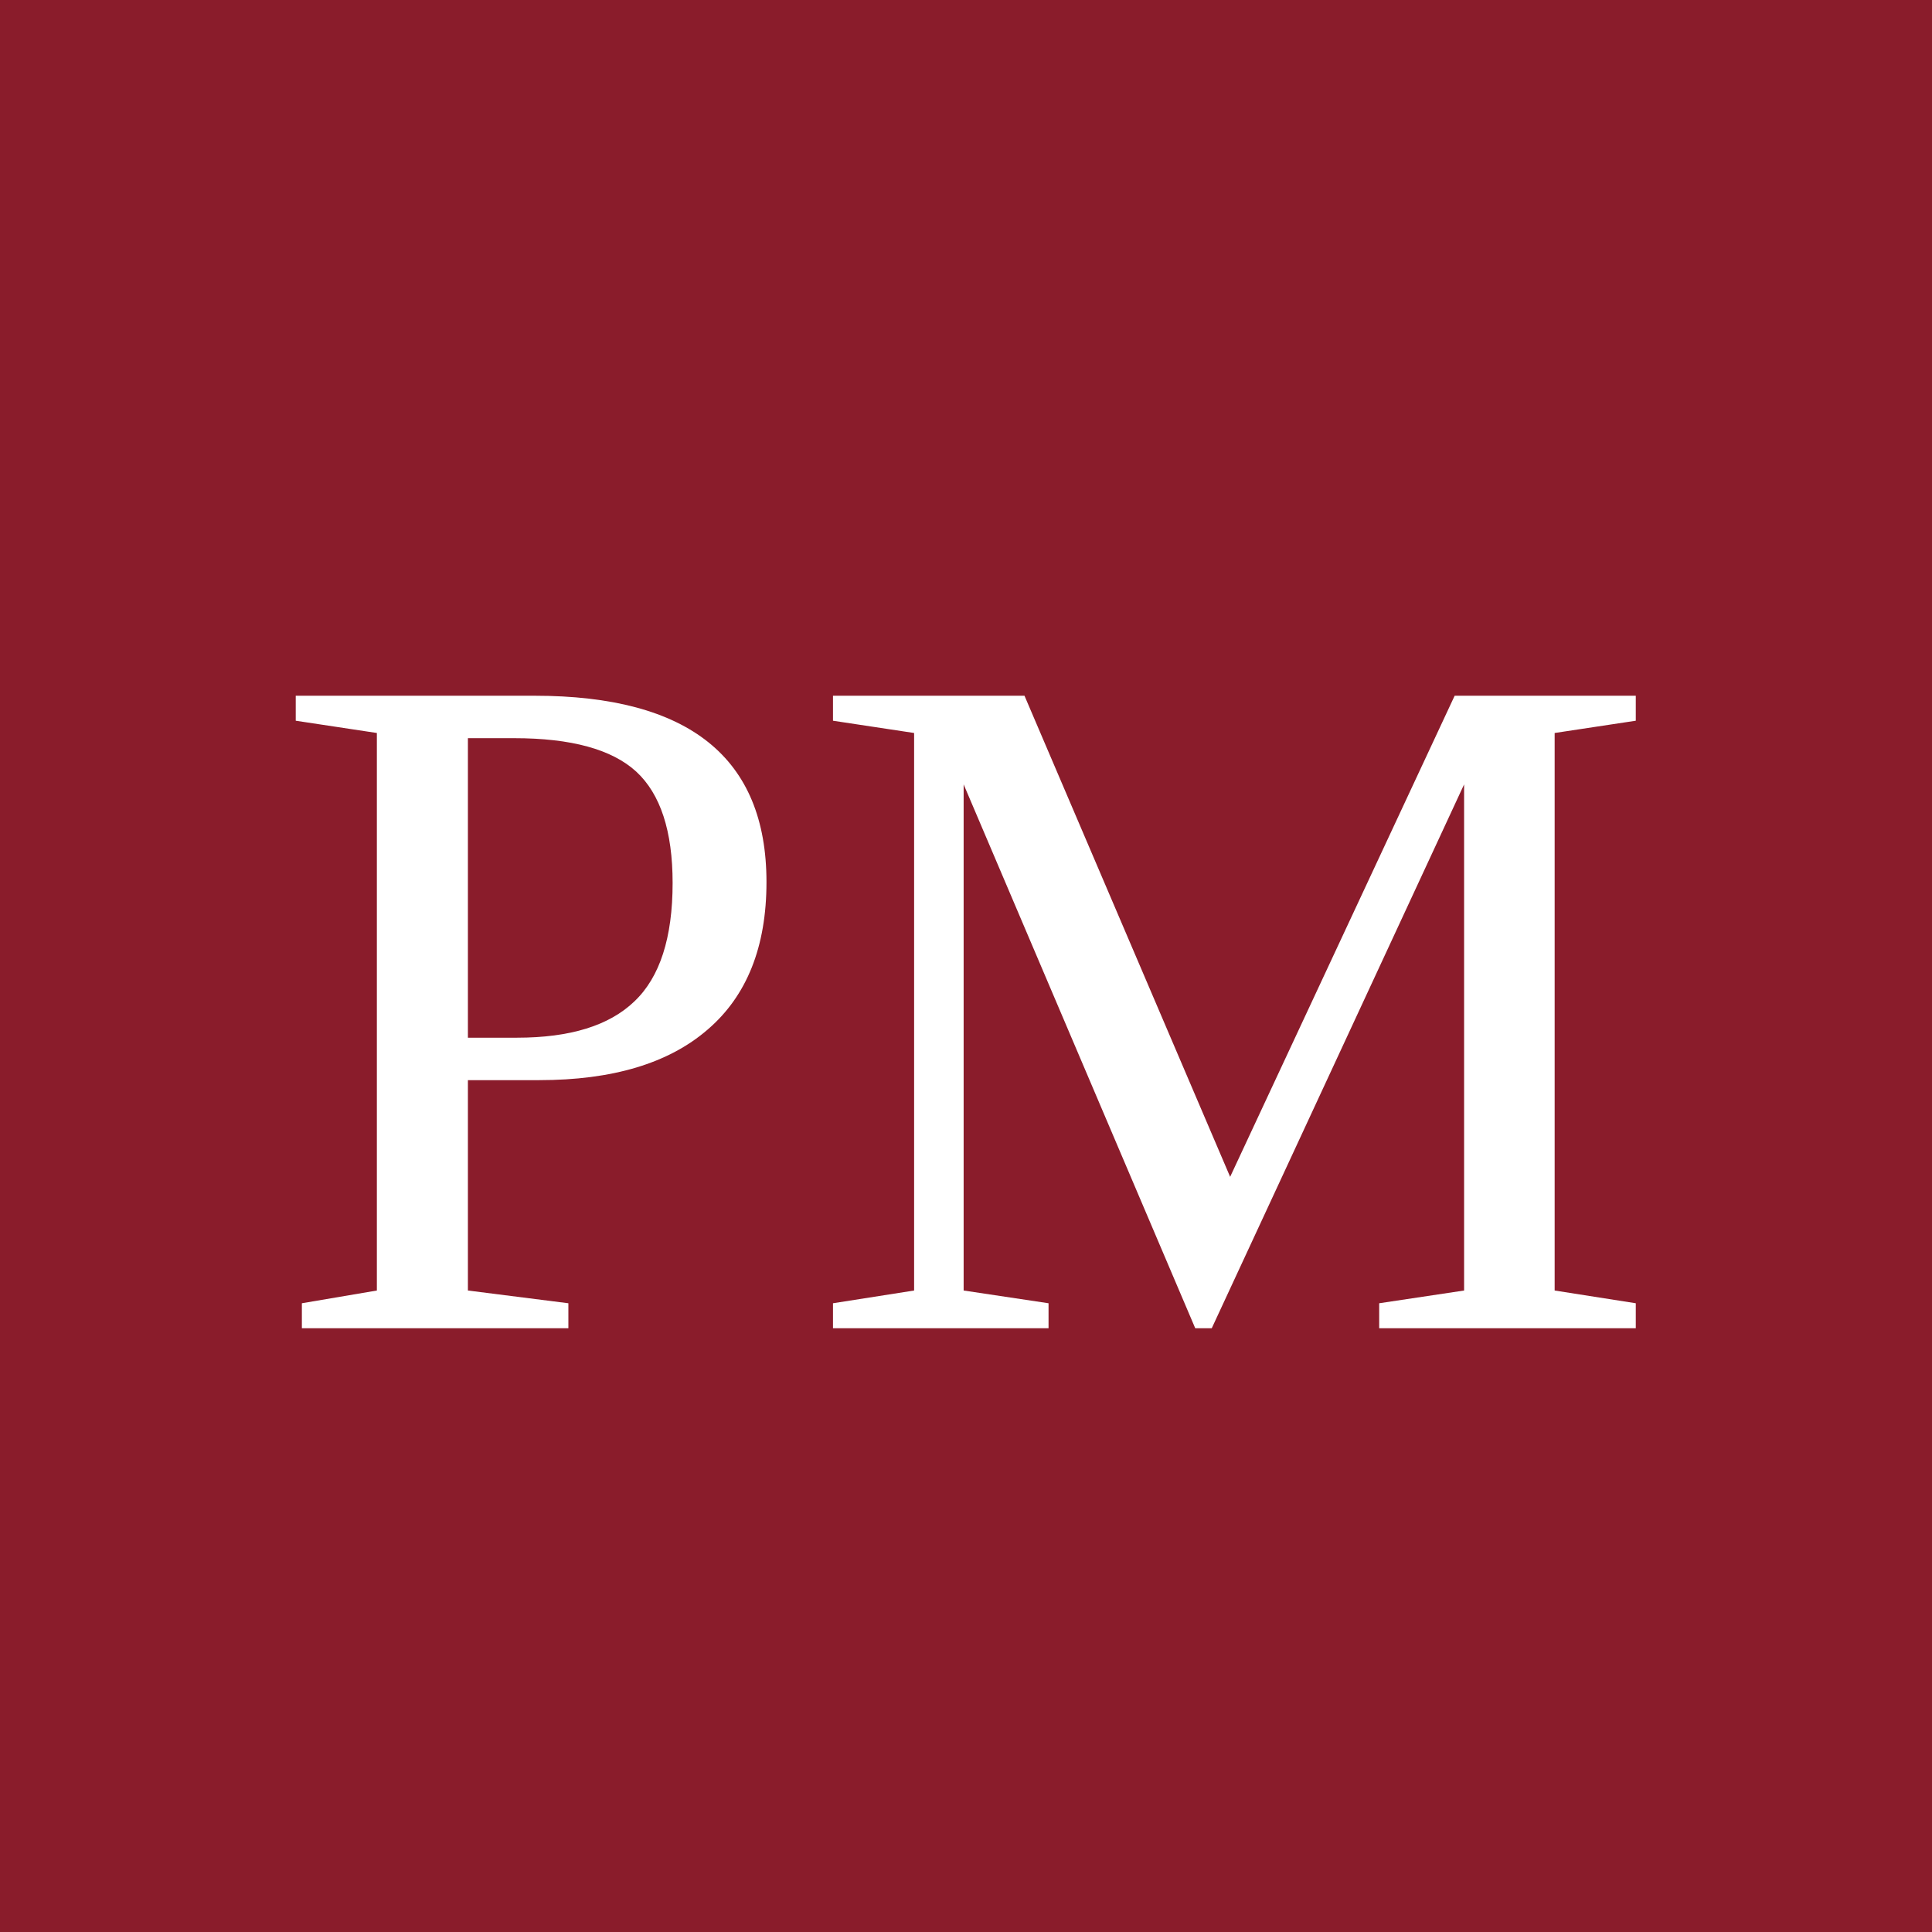
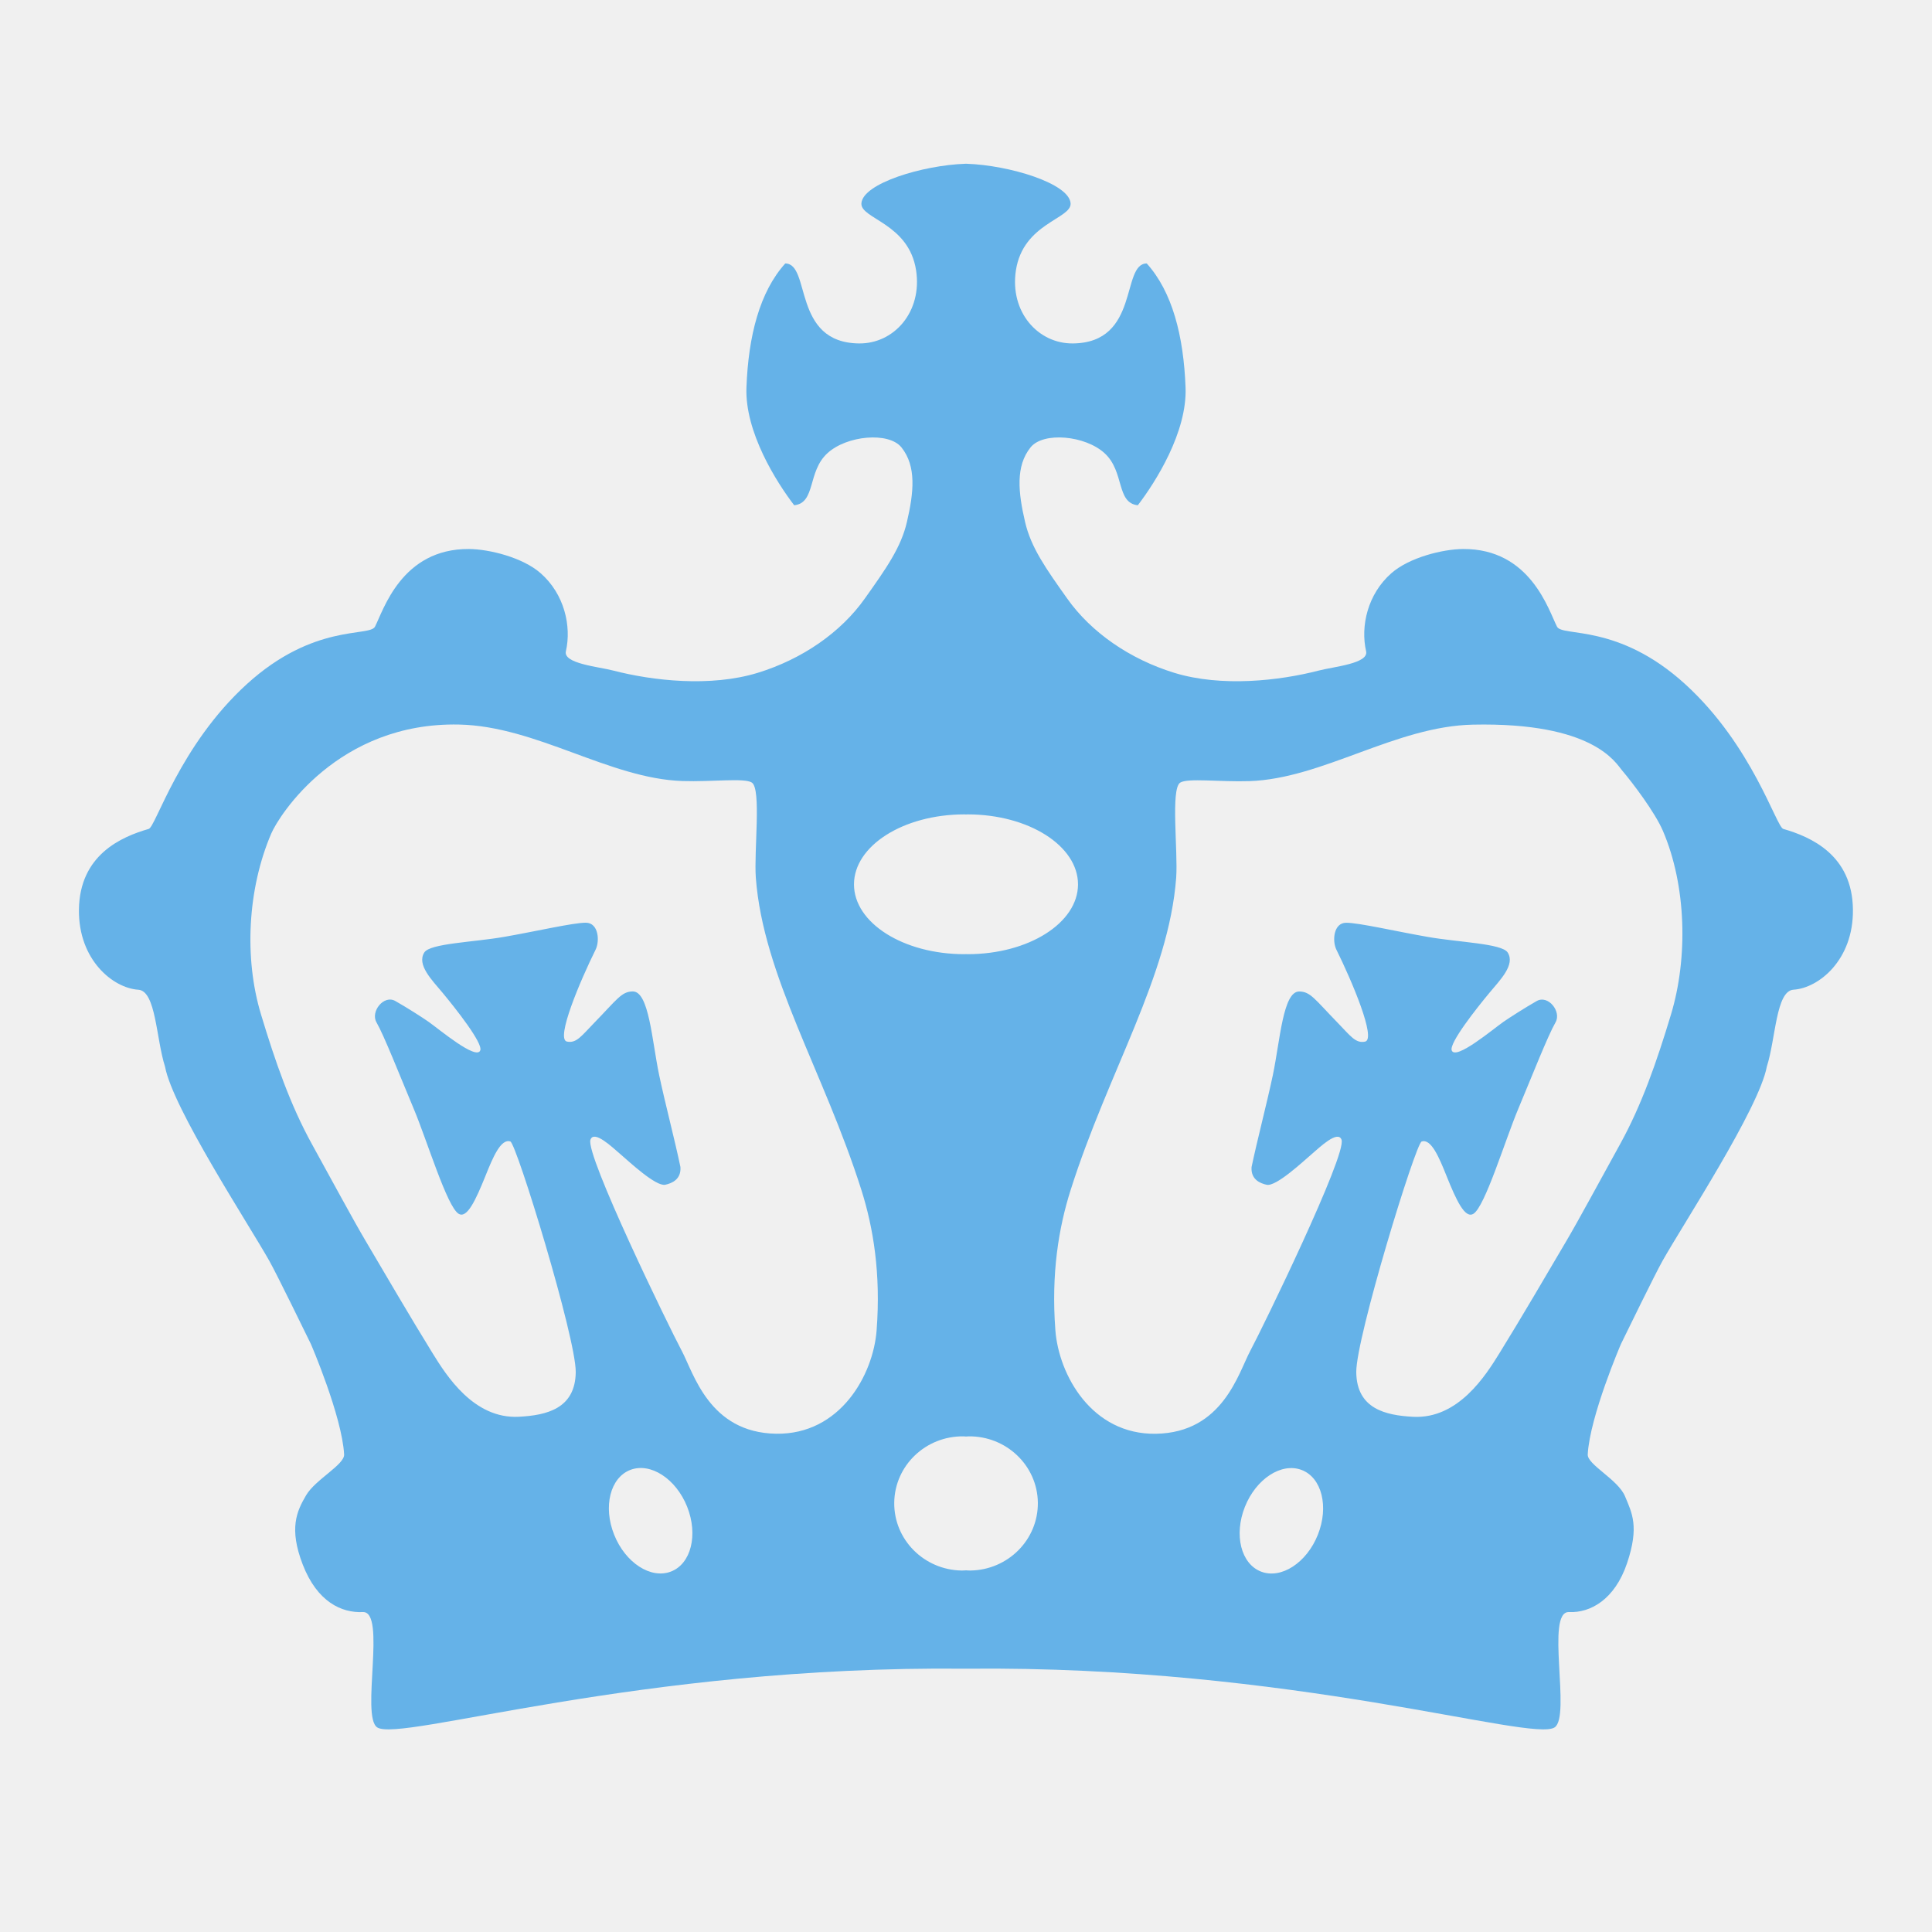
- <svg xmlns="http://www.w3.org/2000/svg" viewBox="0 0 64 64">
-   <rect width="64" height="64" fill="#8a1c2b" />
-   <text x="32" y="44" font-family="Georgia, 'Times New Roman', serif" font-size="32" text-anchor="middle" fill="#ffffff">PM</text>
+ <svg xmlns="http://www.w3.org/2000/svg" viewBox="186 68 420 420">
+   <path fill="#65B2E8" d="M573.67,248.2c-1.54-0.45-6.69-18.13-21.3-31.45c-14.6-13.31-26.73-10.25-27.89-12.52 c-1.82-3.54-5.76-16.97-20.42-16.88c-4.41,0.03-11.7,1.83-15.61,5.28c-5.14,4.53-6.72,11.48-5.47,16.95 c0.61,2.69-7.06,3.34-10.32,4.2c-8.51,2.2-21.09,3.64-31.37,0.49c-9.71-2.99-18.1-8.81-23.29-16.15 c-4.63-6.52-7.88-11.1-9.16-16.66c-1.48-6.37-2.11-12.11,1.2-16.21c2.76-3.43,11.87-2.59,16.07,1.26 c4.41,4.01,2.49,10.81,7.24,11.33c3.89-5.07,10.75-15.93,10.38-25.6c-0.42-11.26-2.89-20.81-8.44-26.97 c-5.63,0.06-1.44,17.23-16.04,17.39c-7.63,0.08-13.78-6.89-12.4-15.89c1.58-10.28,12.07-11.16,11.89-14.55 c-0.26-4.35-13.35-8.31-22.63-8.62v-0.01c-0.04,0-0.08,0-0.11,0.01c-0.04,0-0.08,0-0.11-0.01v0.01 c-9.28,0.31-22.37,4.27-22.63,8.62c-0.18,3.39,10.31,4.28,11.89,14.55c1.38,9-4.77,15.97-12.4,15.89 c-14.6-0.16-10.41-17.33-16.04-17.39c-5.55,6.16-8.02,15.72-8.44,26.97c-0.36,9.66,6.49,20.53,10.38,25.6 c4.75-0.52,2.83-7.32,7.24-11.33c4.2-3.85,13.31-4.68,16.07-1.26c3.31,4.11,2.68,9.84,1.2,16.21c-1.28,5.56-4.53,10.14-9.16,16.66 c-5.19,7.34-13.58,13.17-23.29,16.15c-10.28,3.15-22.87,1.71-31.37-0.49c-3.26-0.85-10.94-1.51-10.32-4.2 c1.25-5.47-0.33-12.43-5.47-16.95c-3.91-3.45-11.2-5.25-15.61-5.28c-14.66-0.09-18.6,13.35-20.42,16.88 c-1.17,2.27-13.29-0.8-27.89,12.52c-14.61,13.31-19.76,31-21.3,31.45c-5.95,1.71-15.04,5.65-15.17,17.57 c-0.12,10.93,7.43,17.04,12.91,17.39c3.85,0.25,3.85,10.62,5.81,16.73c1.68,9.06,18.13,34.16,22.65,42.18 c1.72,3.06,7.79,15.53,9.04,18.08c0.04,0.07,6.78,15.74,7.24,24.03c0.12,2.22-6.24,5.44-8.26,8.87c-2.06,3.5-3.76,7.21-0.75,15.04 c3.15,8.16,8.46,10.57,13.07,10.36c5.19-0.24-0.48,22.68,3.13,25.07c4.98,3.3,56.88-13.49,127.87-12.76v0c0.04,0,0.08,0,0.11,0 c0.04,0,0.08,0,0.11,0v0c70.99-0.73,122.89,16.06,127.87,12.76c3.62-2.39-2.06-25.31,3.13-25.07c4.61,0.21,9.95-2.68,12.63-10.66 c2.67-7.95,1.06-10.87-0.46-14.52c-1.54-3.67-8.23-6.87-8.1-9.1c0.46-8.29,7.2-23.96,7.24-24.03c1.25-2.55,7.32-15.02,9.04-18.08 c4.52-8.02,20.97-33.12,22.65-42.18c1.96-6.11,1.97-16.48,5.81-16.73c5.48-0.35,13.03-6.46,12.91-17.39 C588.71,253.84,579.62,249.91,573.67,248.2z M395.64,245.04c0.08,0,0.17,0,0.25,0.01v0.01c0.04,0,0.08,0,0.11,0 c0.04,0,0.08,0,0.11,0v-0.01c0.08,0,0.17-0.01,0.25-0.01c13.26,0.01,23.99,6.83,23.99,15.22c-0.01,8.39-10.76,15.18-24.02,15.17 c-0.07,0-0.14,0-0.22-0.01v-0.01c-0.04,0-0.08,0-0.11,0c-0.04,0-0.08,0-0.11,0v0.01c-0.07,0-0.14,0.01-0.22,0.01 c-13.26,0.01-24.01-6.78-24.02-15.17C371.65,251.87,382.38,245.05,395.64,245.04z M331.84,409.65c-4.37,1.67-9.9-1.92-12.33-8.02 c-2.44-6.1-0.86-12.41,3.53-14.09c4.38-1.67,9.91,1.92,12.34,8.01C337.81,401.67,336.23,407.98,331.84,409.65z M376.57,357.19 c-0.73,9.7-7.91,22.72-21.87,22.49c-14.55-0.25-17.9-13.18-20.52-18.07c-2.62-4.89-20.99-42.6-19.82-45.85 c0.79-2.18,4.76,1.66,6.5,3.14c1.93,1.65,7.73,7.1,9.77,6.65c1.44-0.31,3.48-1.16,3.29-3.85c-1.21-5.83-3.41-14.19-4.63-20.01 c-1.57-7.5-2.19-18.16-5.72-18.16c-2.44,0-3.44,1.74-8.31,6.74c-2.86,2.94-3.95,4.59-6.01,4.16c-2.52-0.52,2.9-13.26,6.23-19.99 c0.94-1.9,0.64-5.85-2.13-5.85c-2.79,0-10.81,1.87-17.65,3.06c-6.72,1.19-16.21,1.42-17.46,3.41c-1.68,2.66,1.62,5.94,3.97,8.76 c2.78,3.34,8.79,10.93,8.2,12.52c-0.83,2.24-8.97-4.61-11.23-6.2c-1.35-0.95-4.7-3.09-7.24-4.53c-2.49-1.42-5.44,2.29-4.1,4.63 c1.69,2.95,5.01,11.43,8.13,18.87c2.88,6.86,7.19,21.15,9.71,22.74c1.83,1.16,3.72-2.92,5.86-8.23c1.57-3.92,3.34-8.18,5.41-7.47 c1.33,0.46,14.29,42.73,14.21,50.14c-0.09,8-6.41,9.38-12.34,9.7c-9.84,0.53-15.8-9-18.79-13.83 c-4.37-7.05-11.02-18.41-14.53-24.37c-2.65-4.47-7.07-12.68-11.72-21.12c-4.68-8.5-7.91-17.78-11.03-28.11 c-3.74-12.33-2.91-27.39,2.22-39.36c1.71-3.97,14.55-24.24,40.81-23.69c16.85,0.35,32.68,11.76,48.6,12.28 c6.39,0.21,13.45-0.72,15.06,0.33c2.11,1.37,0.44,14.86,0.87,20.69c1.61,21.41,14.81,42.2,22.96,67.92 C375.84,334.87,377.51,344.82,376.57,357.19z M396.91,409.42c-0.27,0-0.53-0.01-0.79-0.03v-0.01c-0.04,0-0.08,0-0.11,0 c-0.04,0-0.08,0-0.11,0v0.01c-0.26,0.01-0.53,0.03-0.79,0.03c-8.22-0.1-14.81-6.72-14.71-14.77c0.1-8.06,6.85-14.51,15.07-14.4 c0.14,0,0.29,0.02,0.43,0.03v0.01c0.04,0,0.08,0,0.11-0.01c0.04,0,0.08,0,0.11,0.01v-0.01c0.14-0.01,0.28-0.02,0.43-0.03 c8.22-0.1,14.97,6.35,15.07,14.4C411.71,402.71,405.13,409.32,396.91,409.42z M472.49,401.64c-2.43,6.1-7.96,9.69-12.33,8.02 c-4.38-1.68-5.96-7.98-3.53-14.09c2.43-6.1,7.96-9.69,12.34-8.01C473.34,389.22,474.93,395.53,472.49,401.64z M549.25,288.57 c-3.12,10.33-6.35,19.62-11.03,28.11c-4.65,8.43-9.08,16.65-11.72,21.12c-3.5,5.96-10.16,17.33-14.53,24.37 c-2.99,4.83-8.95,14.35-18.79,13.83c-5.93-0.32-12.25-1.71-12.34-9.7c-0.08-7.41,12.89-49.68,14.21-50.14 c2.07-0.72,3.84,3.55,5.41,7.47c2.13,5.31,4.02,9.39,5.86,8.23c2.52-1.59,6.84-15.88,9.71-22.74c3.12-7.44,6.44-15.92,8.13-18.87 c1.34-2.34-1.6-6.05-4.1-4.63c-2.54,1.45-5.89,3.59-7.24,4.53c-2.26,1.58-10.39,8.43-11.23,6.2c-0.59-1.59,5.42-9.18,8.2-12.52 c2.35-2.82,5.65-6.11,3.97-8.76c-1.25-1.98-10.74-2.21-17.46-3.41c-6.84-1.19-14.86-3.06-17.65-3.06c-2.76,0-3.07,3.94-2.13,5.85 c3.34,6.73,8.75,19.47,6.23,19.99c-2.06,0.43-3.15-1.22-6.01-4.16c-4.87-5-5.87-6.74-8.31-6.74c-3.53,0-4.15,10.66-5.72,18.16 c-1.22,5.82-3.41,14.18-4.63,20.01c-0.19,2.69,1.85,3.54,3.29,3.85c2.04,0.44,7.84-5,9.77-6.65c1.74-1.49,5.71-5.32,6.5-3.14 c1.17,3.25-17.2,40.96-19.82,45.85c-2.62,4.89-5.97,17.81-20.52,18.07c-13.96,0.23-21.13-12.79-21.87-22.49 c-0.94-12.37,0.73-22.33,3.3-30.45c8.15-25.72,21.35-46.51,22.96-67.92c0.42-5.83-1.24-19.32,0.87-20.69 c1.62-1.05,8.68-0.12,15.06-0.33c15.92-0.53,31.75-11.93,48.6-12.28c26.26-0.55,31.02,8.34,32.42,9.97 c2.31,2.71,7.14,9.12,8.85,13.09C552.62,260.55,552.98,276.23,549.25,288.57z" />
</svg>
